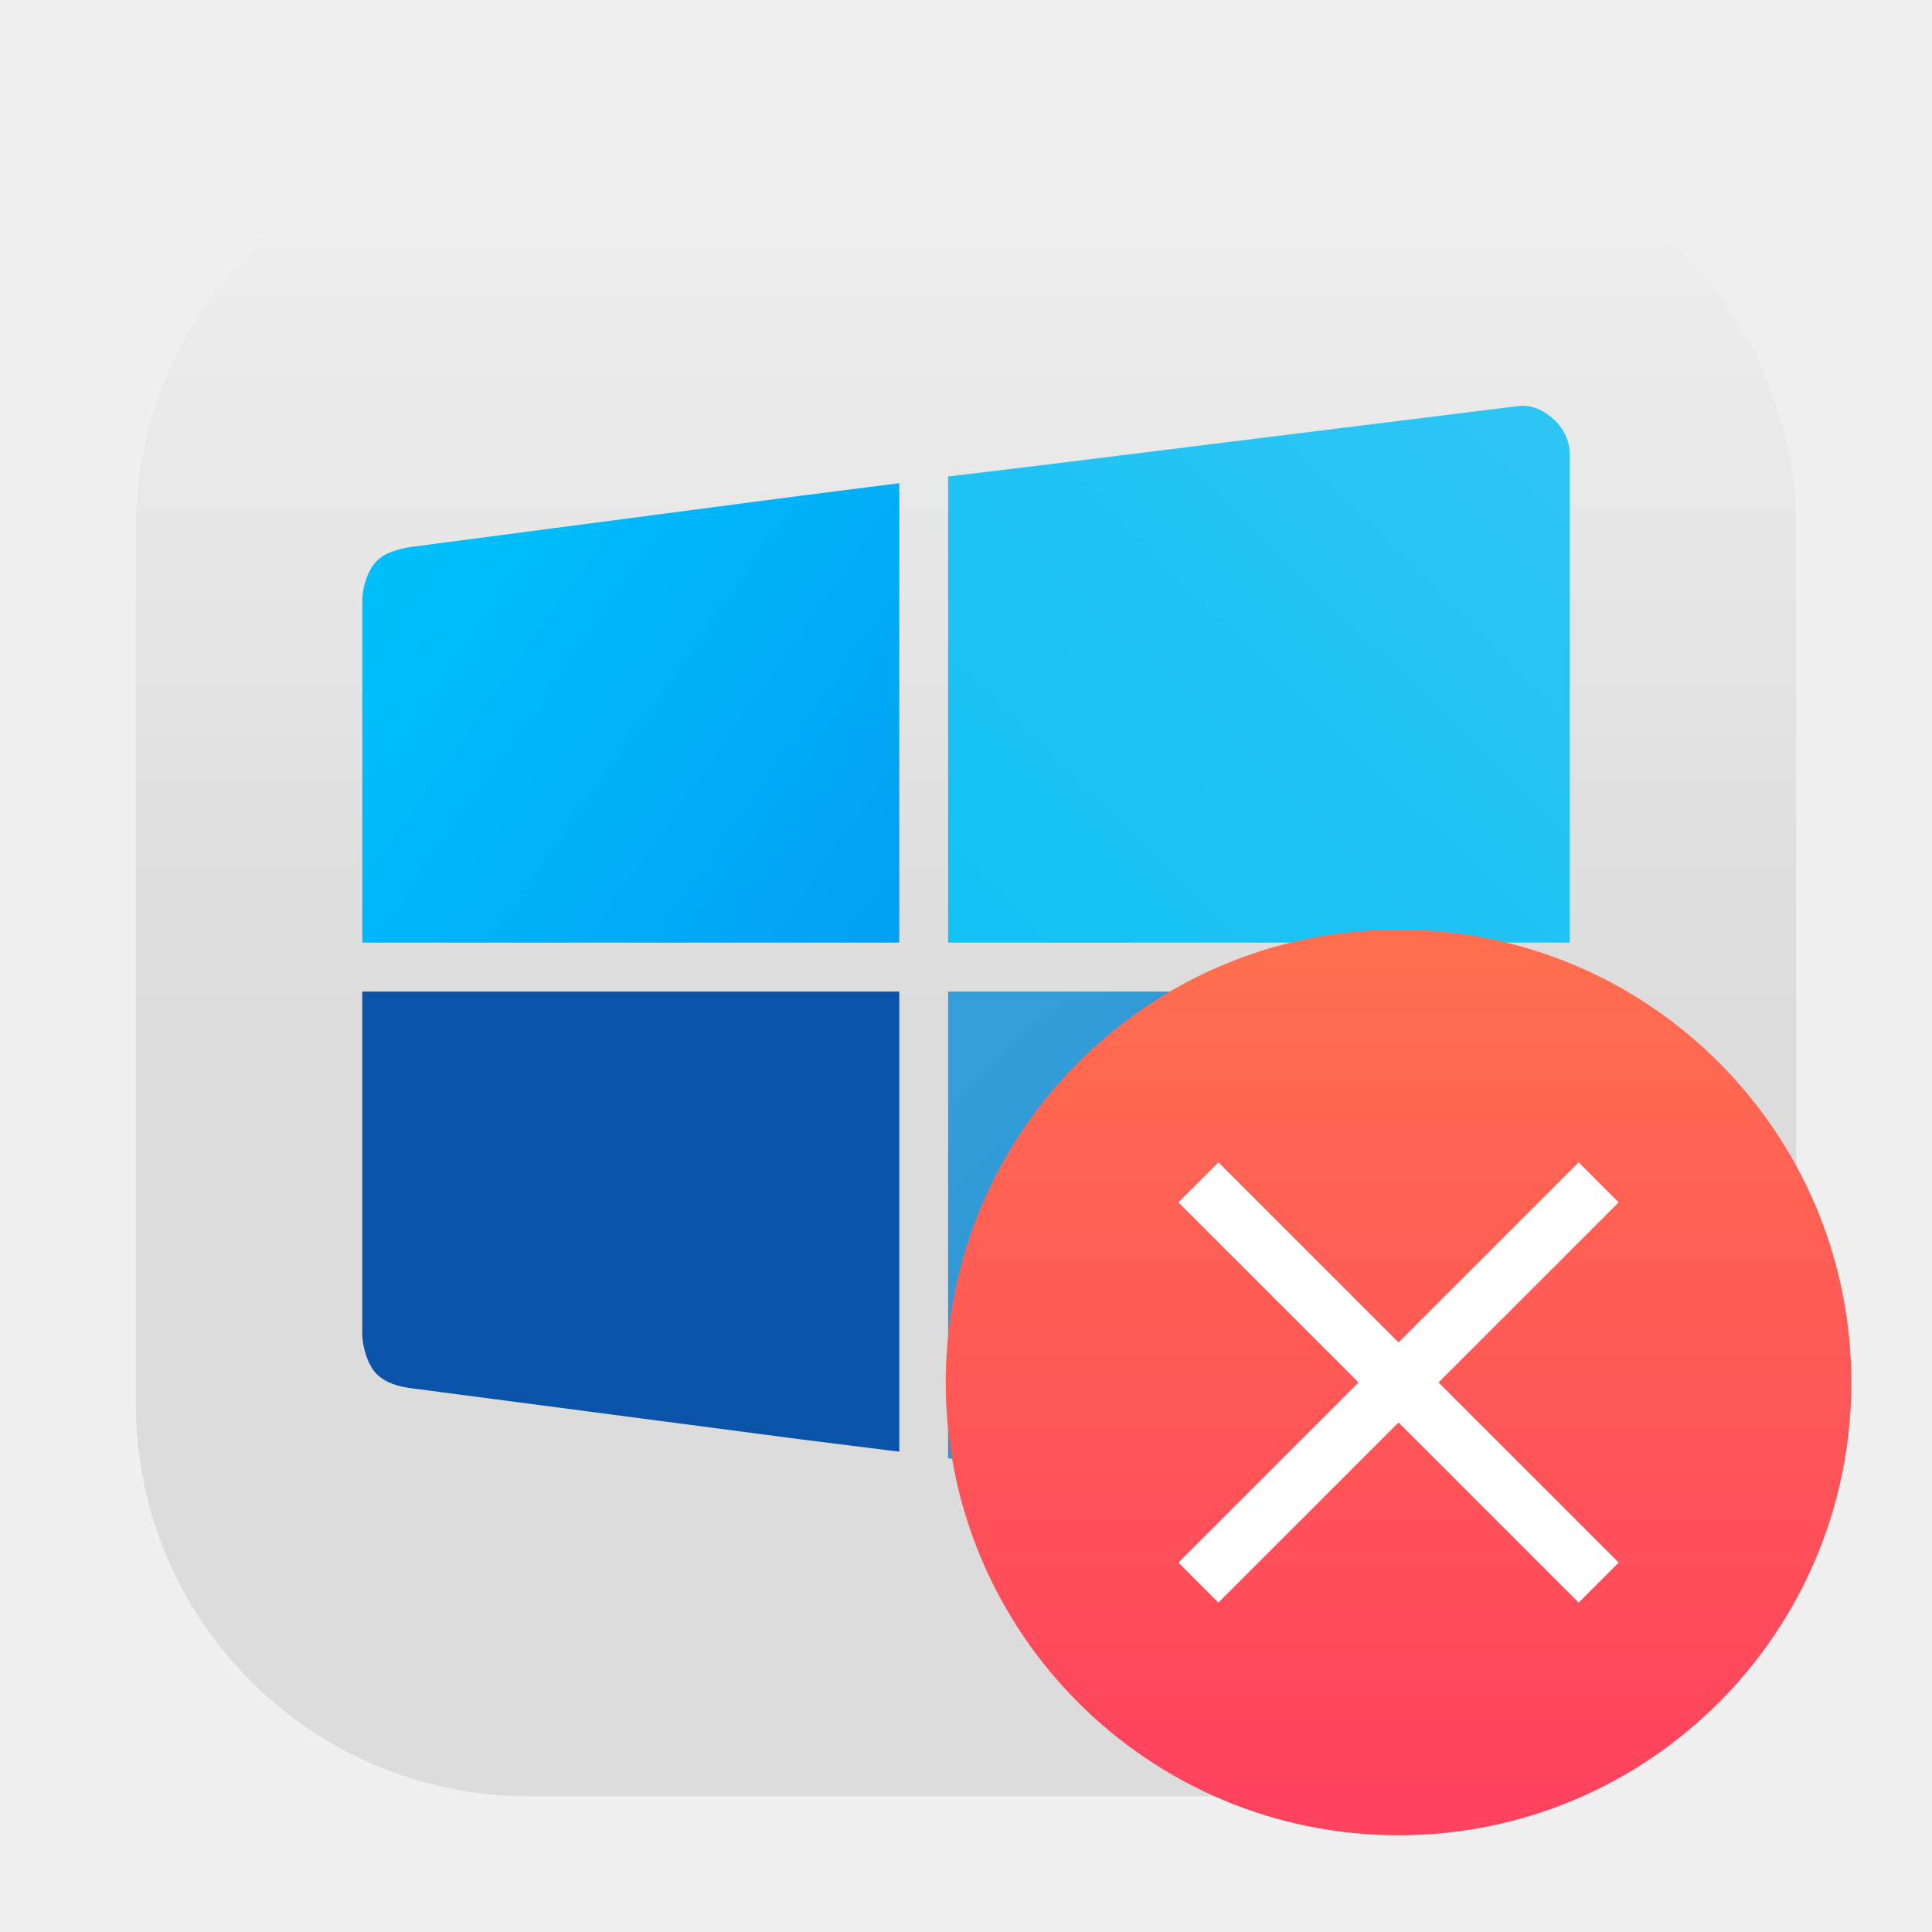
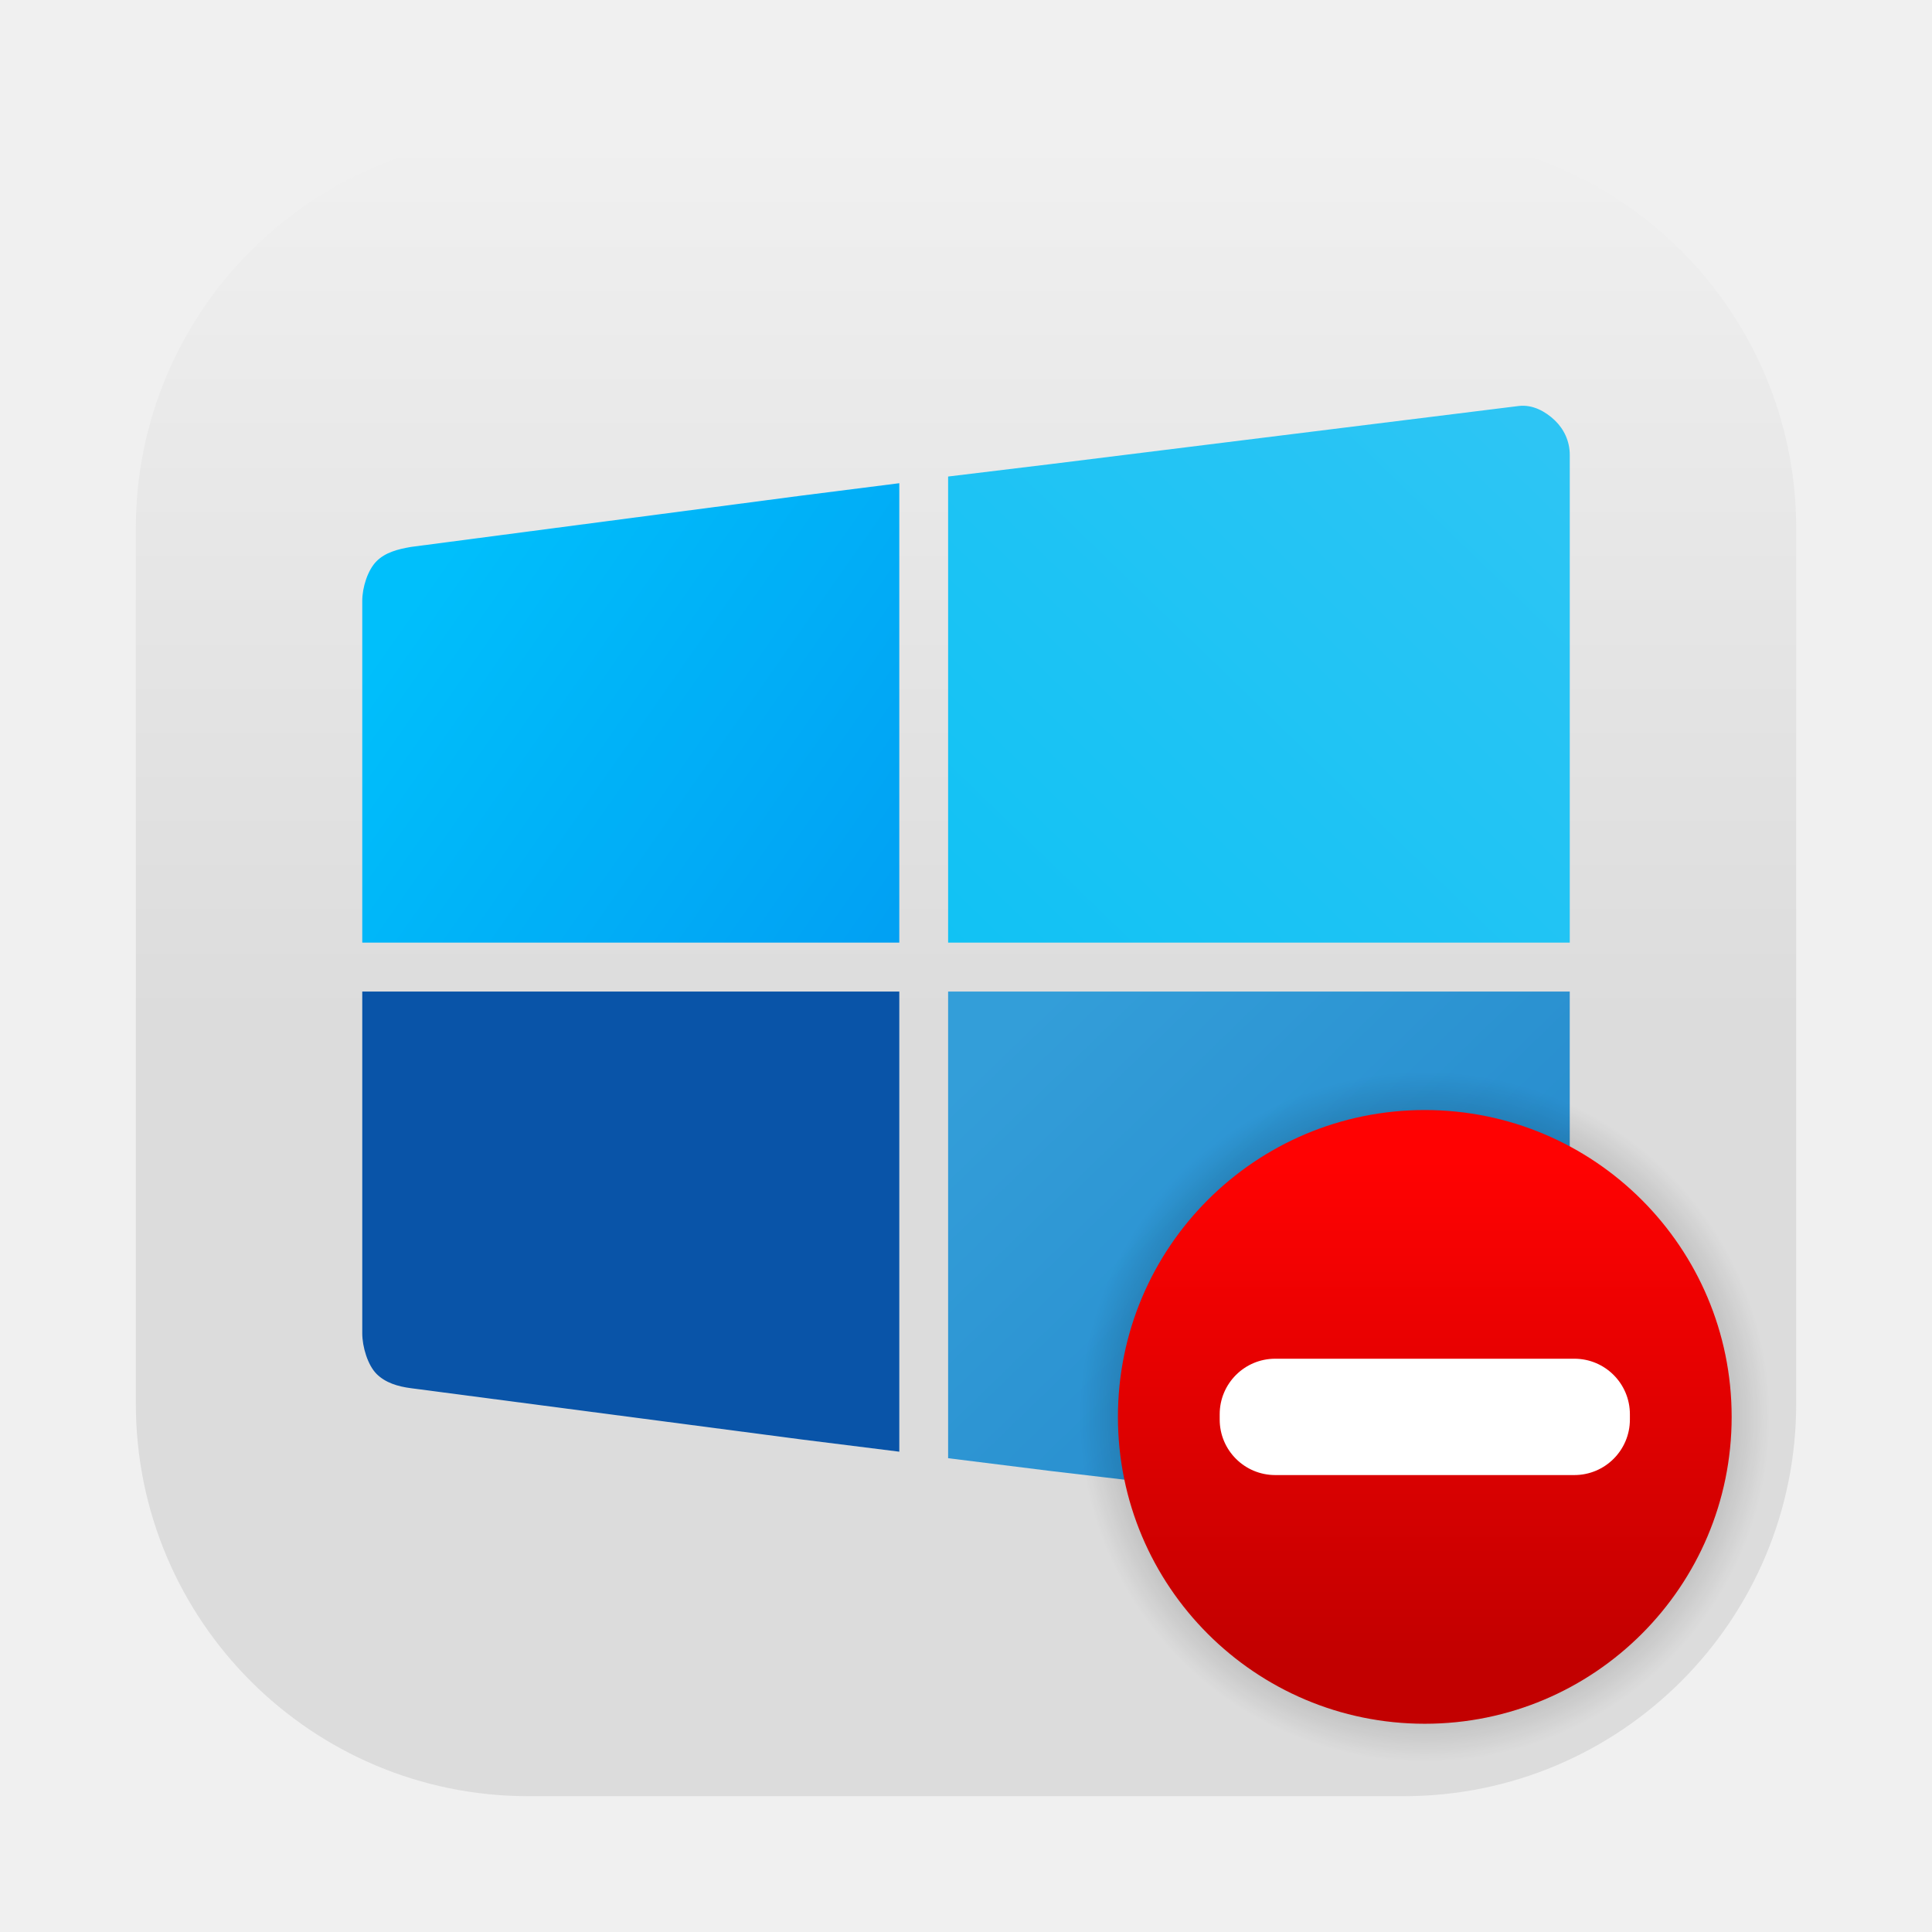
- <svg xmlns="http://www.w3.org/2000/svg" width="64" height="64" version="1.1">
-   <defs>
+ <svg xmlns="http://www.w3.org/2000/svg" width="64" height="64" version="1.1" id="svg18" xml:space="preserve">
+   <defs id="defs12">
    <linearGradient id="linearGradient890" x1="46" x2="46" y1="60" y2="30" gradientTransform="translate(-.001534 .99987)" gradientUnits="userSpaceOnUse">
-       <stop stop-color="#ff425e" offset="0" />
-       <stop stop-color="#ff6e4f" offset="1" />
+       <stop stop-color="#ff425e" offset="0" id="stop1" />
+       <stop stop-color="#ff6e4f" offset="1" id="stop2" />
    </linearGradient>
    <linearGradient id="linearGradient892" x1="-7.673" x2="-5.027" y1="-29.104" y2="-27.252" gradientTransform="matrix(11.928,0,0,11.928,102.62,375.7)" gradientUnits="userSpaceOnUse">
-       <stop stop-color="#00bffb" offset="0" />
-       <stop stop-color="#01a0f3" offset="1" />
+       <stop stop-color="#00bffb" offset="0" id="stop3" />
+       <stop stop-color="#01a0f3" offset="1" id="stop4" />
    </linearGradient>
    <linearGradient id="linearGradient894" x1="-4.762" x2="-1.852" y1="-27.252" y2="-30.123" gradientTransform="matrix(12.509,0,0,11.928,105.38,375.7)" gradientUnits="userSpaceOnUse">
-       <stop stop-color="#11c2f4" offset="0" />
-       <stop stop-color="#2dc5f4" offset="1" />
+       <stop stop-color="#11c2f4" offset="0" id="stop5" />
+       <stop stop-color="#2dc5f4" offset="1" id="stop6" />
    </linearGradient>
    <linearGradient id="linearGradient896" x1="-7.673" x2="-5.027" y1="-26.722" y2="-24.493" gradientTransform="matrix(11.928,0,0,11.928,102.62,375.7)" gradientUnits="userSpaceOnUse">
-       <stop stop-color="#0954a8" offset="0" />
-       <stop stop-color="#0954a8" offset="1" />
+       <stop stop-color="#0954a8" offset="0" id="stop7" />
+       <stop stop-color="#0954a8" offset="1" id="stop8" />
    </linearGradient>
    <linearGradient id="linearGradient898" x1="-4.498" x2="-1.852" y1="-26.722" y2="-24.111" gradientTransform="matrix(12.509,0,0,11.928,105.38,375.7)" gradientUnits="userSpaceOnUse">
-       <stop stop-color="#339ed9" offset="0" />
-       <stop stop-color="#2386c9" offset="1" />
+       <stop stop-color="#339ed9" offset="0" id="stop9" />
+       <stop stop-color="#2386c9" offset="1" id="stop10" />
    </linearGradient>
    <linearGradient id="linearGradient1448" x1="3.969" x2="3.969" y1="8.978" y2=".541" gradientTransform="matrix(3.4646 0 0 3.4646 2.6662 2.6662)" gradientUnits="userSpaceOnUse">
-       <stop stop-color="#dcdcdc" offset="0" />
-       <stop stop-color="#f0f0f0" offset="1" />
+       <stop stop-color="#dcdcdc" offset="0" id="stop11" />
+       <stop stop-color="#f0f0f0" offset="1" id="stop12" />
+     </linearGradient>
+     <linearGradient id="f" x1="30" x2="30" y1="55" y2="10" gradientTransform="translate(.47319 .078865)" gradientUnits="userSpaceOnUse">
+       <stop id="stop1-3" stop-color="#19222c" offset="0" />
+       <stop id="stop2-5" stop-color="#263852" offset="1" />
+     </linearGradient>
+     <filter id="j" x="-0.274" y="-0.33" width="1.549" height="1.661" color-interpolation-filters="sRGB">
+       <feGaussianBlur id="feGaussianBlur20" stdDeviation="1.372" />
+     </filter>
+     <radialGradient id="radialGradient1042" cx="12.171" cy="12.171" r="4.762" gradientTransform="matrix(3.7796,0,0,3.7796,42.645,-0.28418)" gradientUnits="userSpaceOnUse">
+       <stop id="stop3-5" offset="0" />
+       <stop id="stop4-6" stop-opacity="0" offset="1" />
+     </radialGradient>
+     <linearGradient id="linearGradient1033" x1="11.993" x2="11.993" y1="15.289" y2="8.384" gradientTransform="matrix(3.7796,0,0,3.7796,42.645,0.71567)" gradientUnits="userSpaceOnUse">
+       <stop id="stop5-2" stop-color="#c20000" offset="0" />
+       <stop id="stop6-9" stop-color="#ff0202" offset="1" />
    </linearGradient>
  </defs>
-   <rect x="4.5" y="4.5" width="55.001" height="55.001" ry="13" fill="url(#linearGradient1448)" stroke-opacity=".953" stroke-width=".314" />
-   <g transform="matrix(.51248 0 0 .51248 7.9323 5.2694)">
-     <path d="m11.093 25.07c-0.861 0.148-1.661 0.354-2.231 0.924-0.57 0.57-0.924 1.69-0.924 2.564v22.091h34.714v-29.697l-6.312 0.801z" fill="url(#linearGradient892)" />
-     <path d="m45.807 20.52v30.128h40.183v-31.531c0-0.874-0.372-1.661-0.969-2.231-0.598-0.57-1.431-1.038-2.34-0.924l-30.254 3.756z" fill="url(#linearGradient894)" stroke-width="1.024" />
-     <path d="m7.938 53.81v22.091c0 0.874 0.354 2.055 0.924 2.626 0.57 0.57 1.365 0.811 2.231 0.924l25.247 3.314 6.312 0.789v-29.744z" fill="url(#linearGradient896)" />
-     <path d="m45.807 53.81v30.165l6.619 0.826 30.254 3.558c0.909 0.113 1.742-0.354 2.34-0.924 0.598-0.57 0.969-1.357 0.969-2.231v-31.393z" fill="url(#linearGradient898)" stroke-width="1.024" />
+   <rect x="4.5" y="4.5" width="55.001" height="55.001" ry="13" fill="url(#linearGradient1448)" stroke-opacity=".953" stroke-width=".314" id="rect12" />
+   <g transform="matrix(.51248 0 0 .51248 7.9323 5.2694)" id="g15">
+     <path d="m11.093 25.07c-0.861 0.148-1.661 0.354-2.231 0.924-0.57 0.57-0.924 1.69-0.924 2.564v22.091h34.714v-29.697l-6.312 0.801z" fill="url(#linearGradient892)" id="path12" />
+     <path d="m45.807 20.52v30.128h40.183v-31.531c0-0.874-0.372-1.661-0.969-2.231-0.598-0.57-1.431-1.038-2.34-0.924l-30.254 3.756z" fill="url(#linearGradient894)" stroke-width="1.024" id="path13" />
+     <path d="m7.938 53.81v22.091c0 0.874 0.354 2.055 0.924 2.626 0.57 0.57 1.365 0.811 2.231 0.924l25.247 3.314 6.312 0.789v-29.744z" fill="url(#linearGradient896)" id="path14" />
+     <path d="m45.807 53.81v30.165l6.619 0.826 30.254 3.558c0.909 0.113 1.742-0.354 2.34-0.924 0.598-0.57 0.969-1.357 0.969-2.231v-31.393z" fill="url(#linearGradient898)" stroke-width="1.024" id="path15" />
  </g>
-   <g transform="matrix(.9375 0 0 .9375 3.203 2.671)" stroke-width="3.78">
-     <circle cx="46" cy="46" r="16" fill="url(#linearGradient890)" />
-     <path d="m53.778 39.636-1.414-1.414-6.364 6.364-6.364-6.364-1.414 1.414 6.364 6.364-6.364 6.364 1.414 1.414 6.364-6.364 6.364 6.364 1.414-1.414-6.364-6.364z" fill="#fff" style="paint-order:markers stroke fill" />
+   <g transform="matrix(0.9375,0,0,0.9375,3.203,2.671)" stroke-width="3.78" id="g16" style="display:none">
+     <circle cx="46" cy="46" r="16" fill="url(#linearGradient890)" id="circle15" />
+     <path d="m 53.778,39.636 -1.414,-1.414 -6.364,6.364 -6.364,-6.364 -1.414,1.414 6.364,6.364 -6.364,6.364 1.414,1.414 6.364,-6.364 6.364,6.364 L 53.778,52.364 47.414,46 Z" fill="#ffffff" style="paint-order:markers stroke fill" id="path16" />
  </g>
-   <g transform="matrix(3.7796 0 0 3.7796 -140.36 -.1822)" fill="#5e4aa6" stroke-width=".265">
-     <circle cx="-322.63" cy="-345.67" r="0" />
-     <circle cx="-31.726" cy="-10.849" r="0" fill-rule="evenodd" />
-     <circle cx="-306.92" cy="-328.72" r="0" />
+   <g transform="matrix(3.7796 0 0 3.7796 -140.36 -.1822)" fill="#5e4aa6" stroke-width=".265" id="g18">
+     <circle cx="-322.63" cy="-345.67" r="0" id="circle16" />
+     <circle cx="-31.726" cy="-10.849" r="0" fill-rule="evenodd" id="circle17" />
+     <circle cx="-306.92" cy="-328.72" r="0" id="circle18" />
+     <g id="g1" transform="matrix(0.1680939,0,0,0.1680939,34.72277,4.781637)" style="display:inline">
+       <circle id="circle7" cx="88.647" cy="45.718" r="18" fill="url(#radialGradient1042)" stroke-width="4.252" style="fill:url(#radialGradient1042)" />
+       <circle id="circle8" cx="88.647" cy="45.718" r="16" fill="url(#linearGradient1033)" stroke-width="3.78" style="fill:url(#linearGradient1033)" />
+       <rect id="rect32" x="77.953" y="42.685" width="21.388" height="6.066" ry="2.895" fill="#ffffff" stroke-opacity="0" />
+     </g>
  </g>
</svg>
